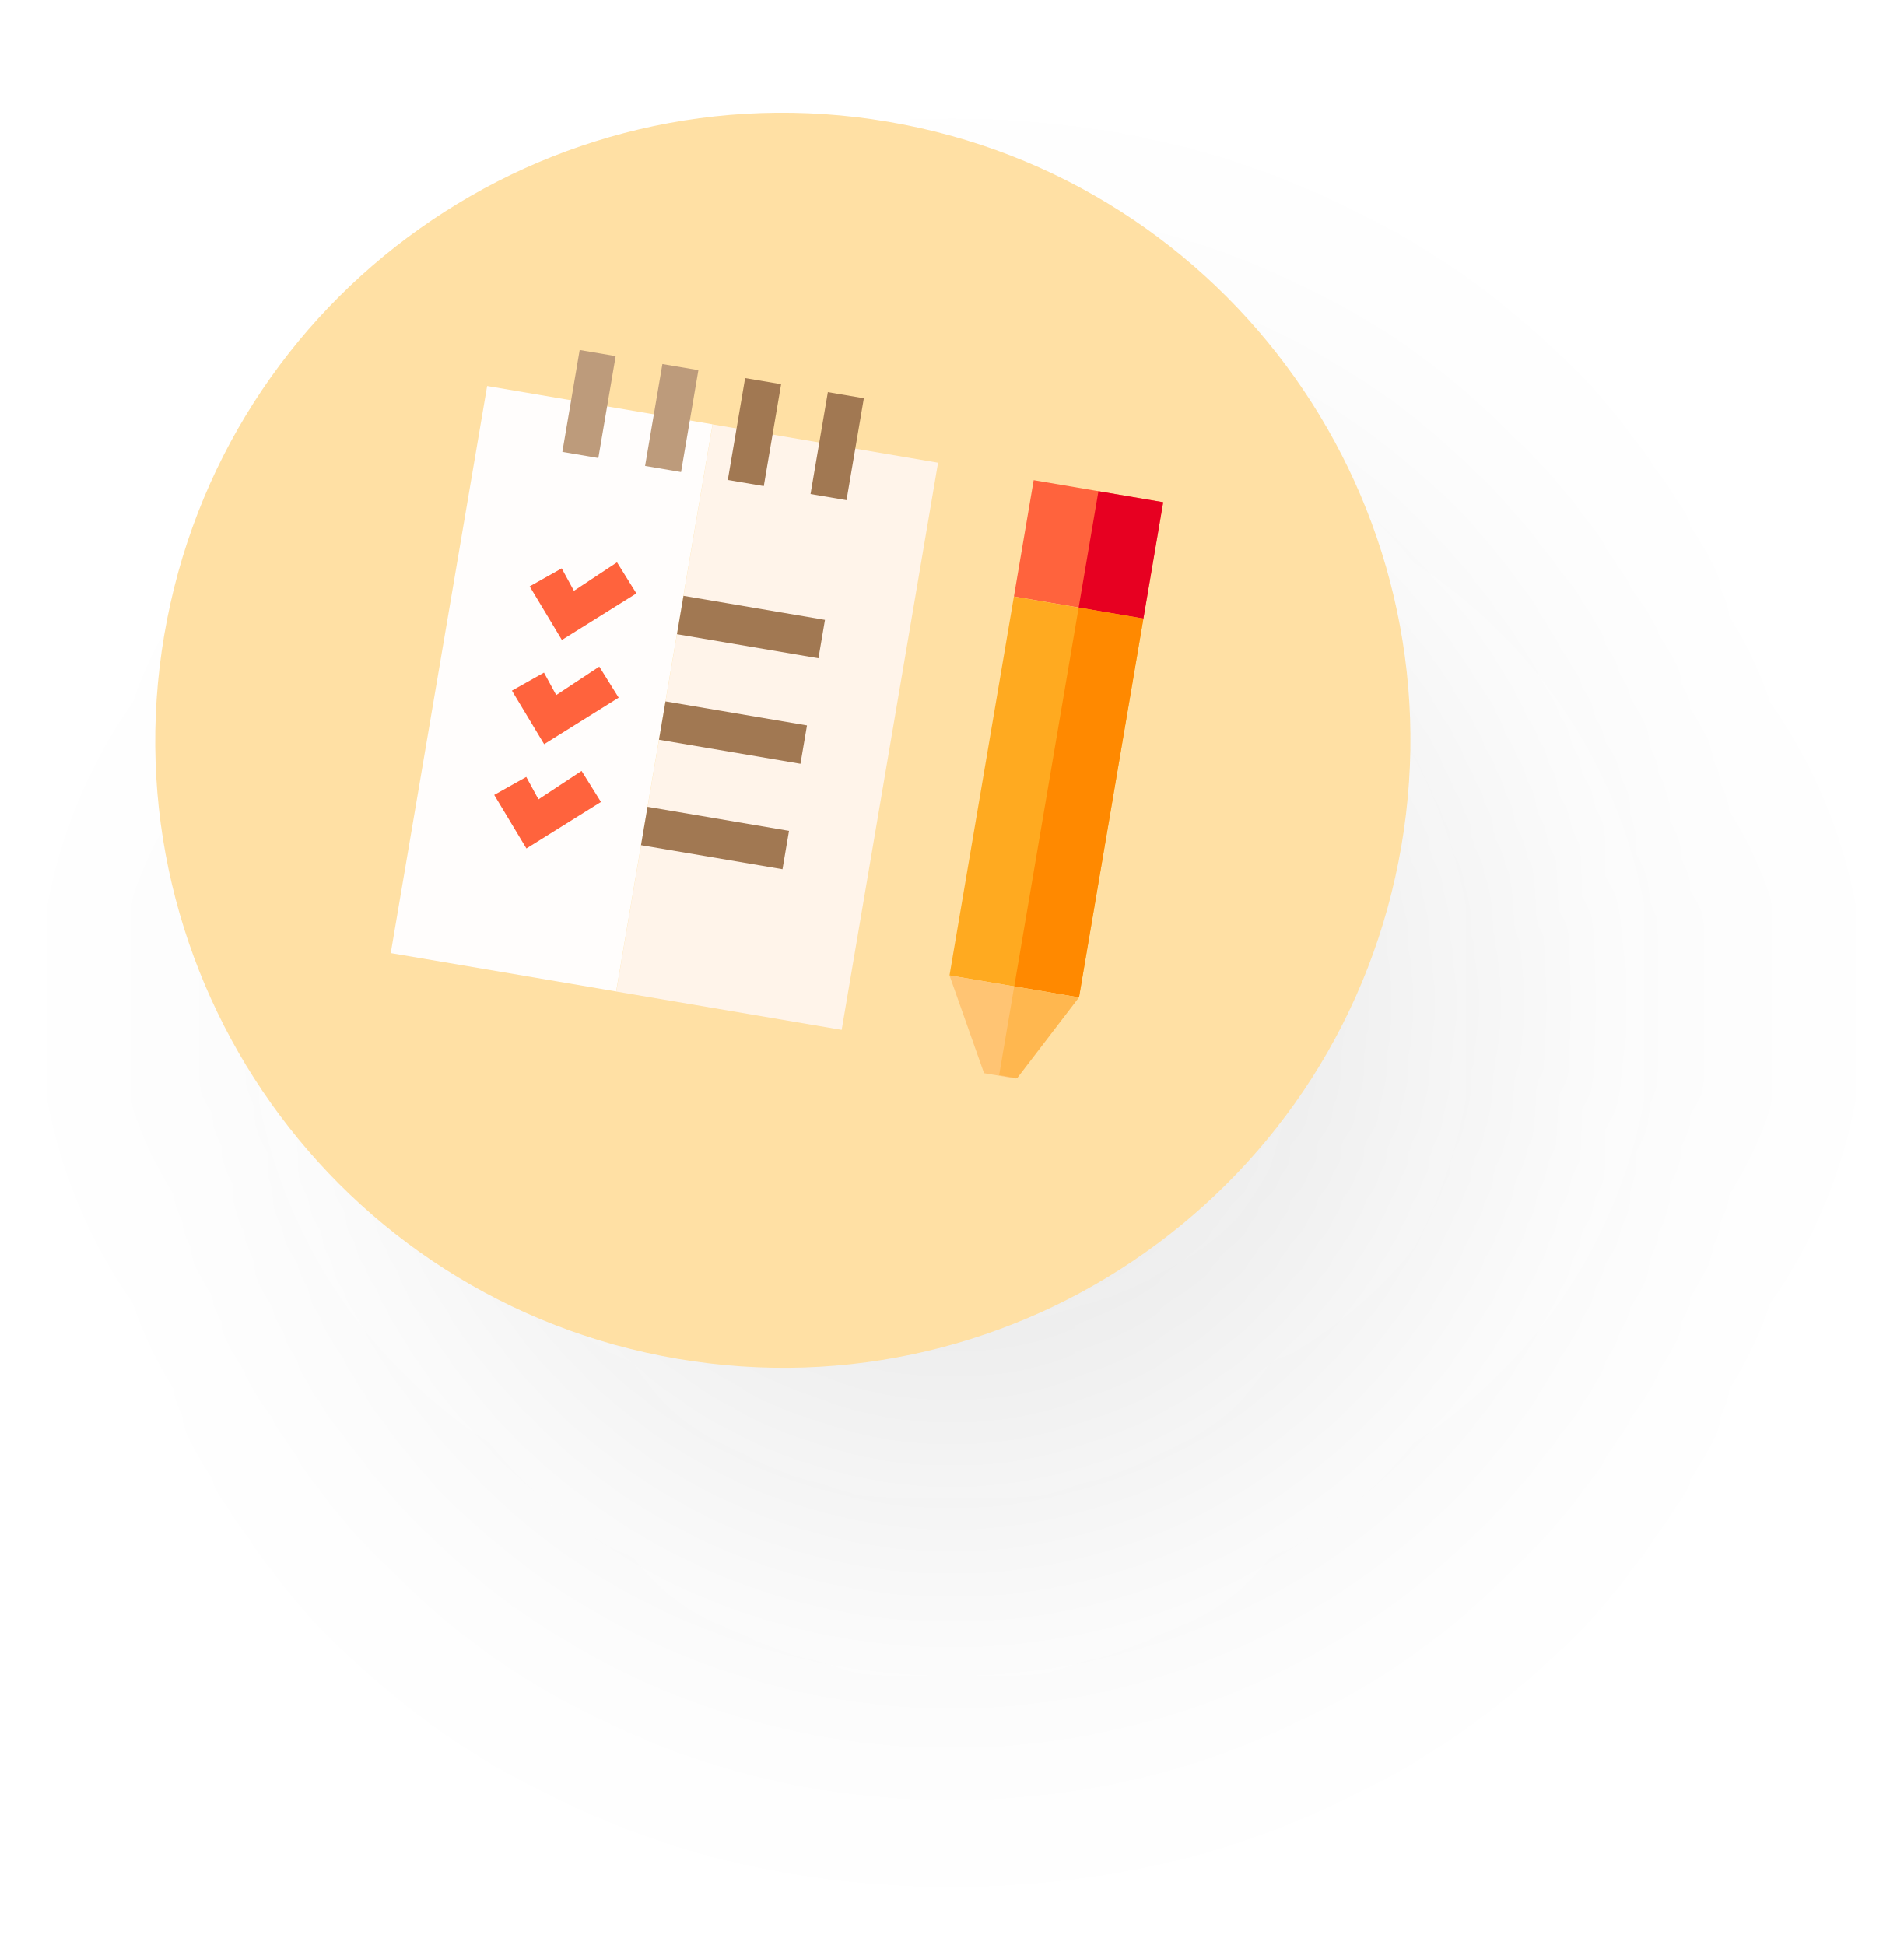
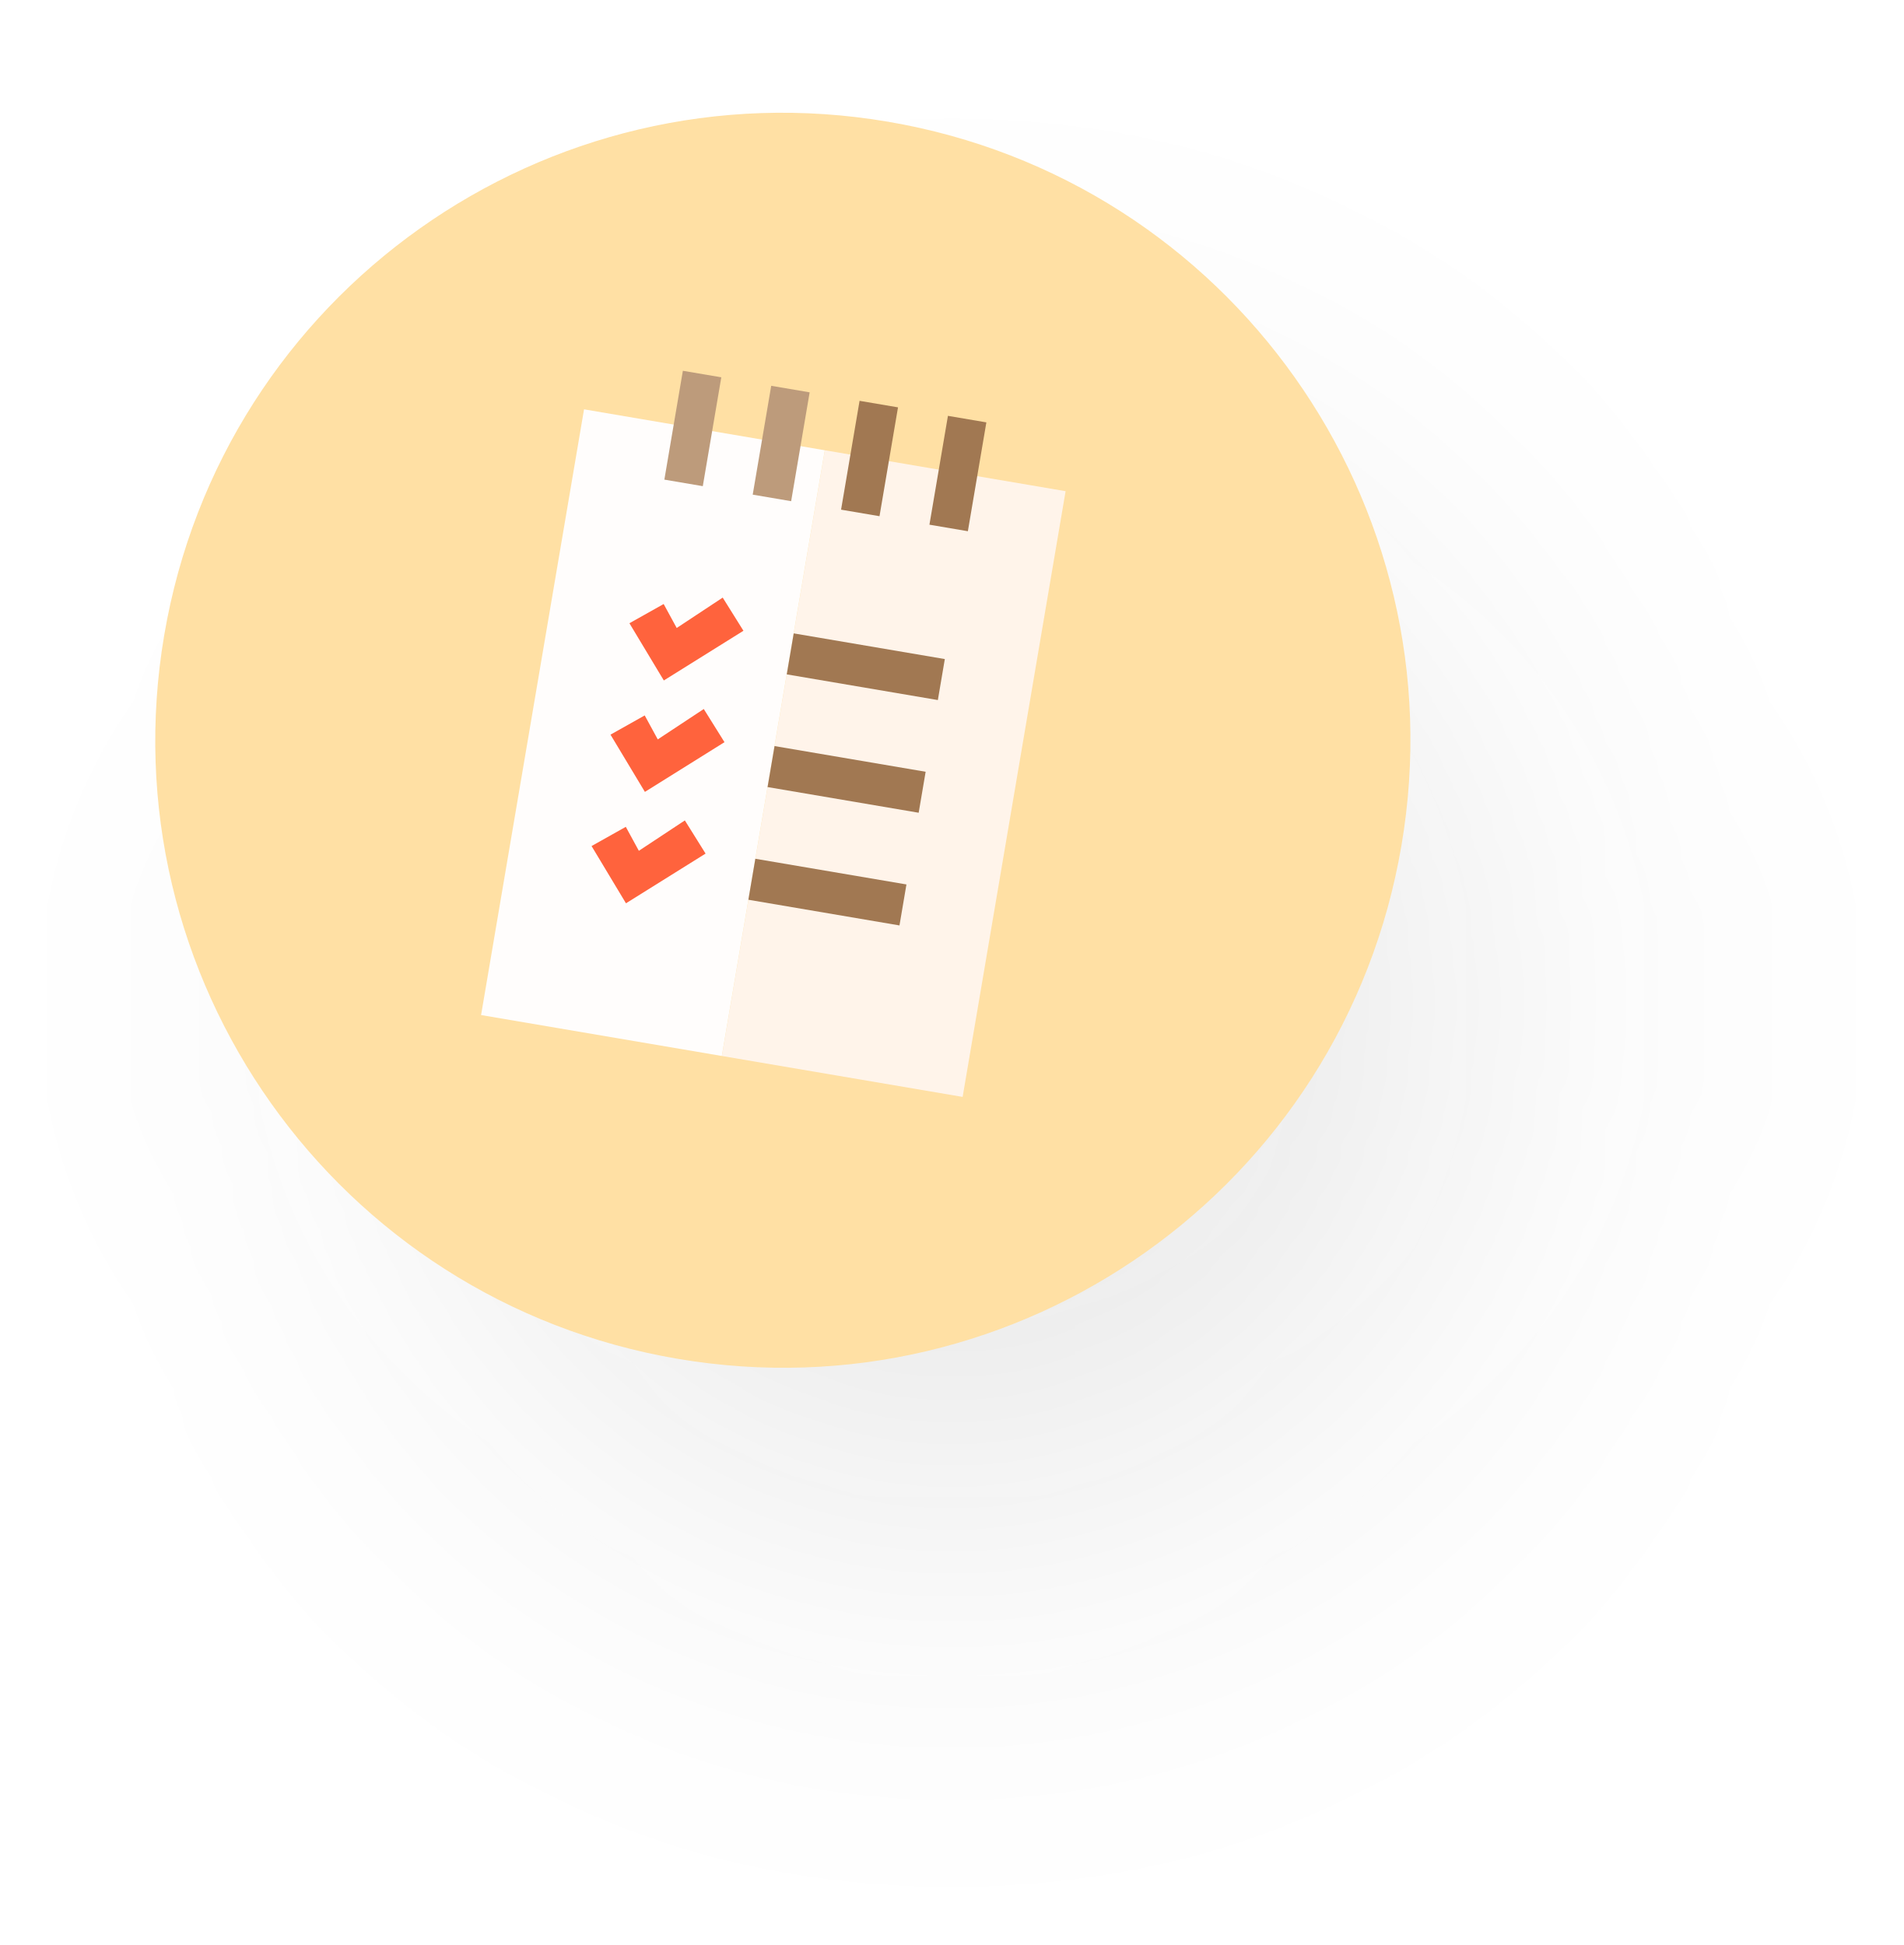
<svg xmlns="http://www.w3.org/2000/svg" width="91" height="93" viewBox="0 0 91 93" fill="none">
-   <g filter="url(#filter0_f_1312_115960)">
-     <ellipse rx="25" ry="25" transform="matrix(0.996624 0.0820529 -0.0820292 0.996634 45.4929 47.9475)" fill="#212121" fill-opacity="0.1" />
+   <g filter="url(#filter0_f_3448_1364)">
+     <ellipse rx="25" ry="25" transform="matrix(0.996624 0.082053 -0.0820292 0.996634 45.4924 47.9463)" fill="#212121" fill-opacity="0.1" />
  </g>
-   <ellipse rx="30" ry="30" transform="matrix(0.985853 0.16761 -0.167561 0.985862 37.4267 35.3971)" fill="#FFE0A4" />
-   <rect width="6.279" height="5.641" transform="matrix(0.985853 0.16761 -0.167561 0.985862 49.4189 22.9609)" fill="#FF633D" />
-   <rect width="6.279" height="18.375" transform="matrix(0.985853 0.16761 -0.167561 0.985862 48.4736 28.5234)" fill="#FFAA20" />
-   <rect width="3.14" height="5.641" transform="matrix(0.985853 0.16761 -0.167561 0.985862 52.5146 23.4883)" fill="#E70021" />
-   <rect width="3.14" height="18.375" transform="matrix(0.985853 0.16761 -0.167561 0.985862 51.5693 29.0469)" fill="#FF8900" />
-   <path d="M47.046 51.312L45.394 46.637L51.555 47.684L48.565 51.57L47.046 51.312Z" fill="#FFC473" />
-   <path d="M47.768 51.406L48.489 47.164L51.584 47.69L48.628 51.553L47.768 51.406Z" fill="#FFB74F" />
-   <rect width="10.931" height="27.505" transform="matrix(0.985853 0.16761 -0.167561 0.985862 34.0713 20.293)" fill="#FFF4EA" />
-   <rect width="10.931" height="27.505" transform="matrix(0.985853 0.16761 -0.167561 0.985862 23.29 18.457)" fill="#FFFDFC" />
-   <rect width="6.861" height="1.861" transform="matrix(0.985853 0.16761 -0.167561 0.985862 30.958 38.5781)" fill="#A17852" />
-   <rect width="6.861" height="1.861" transform="matrix(0.985853 0.16761 -0.167561 0.985862 31.8174 33.5352)" fill="#A17852" />
-   <rect width="6.861" height="1.861" transform="matrix(0.985853 0.16761 -0.167561 0.985862 32.6768 28.4883)" fill="#A17852" />
-   <rect width="1.745" height="4.943" transform="matrix(0.985853 0.16761 -0.167561 0.985862 27.7139 16.7344)" fill="#BD9B7B" />
-   <rect width="1.745" height="4.943" transform="matrix(0.985853 0.16761 -0.167561 0.985862 31.6689 17.4062)" fill="#BD9B7B" />
-   <rect width="1.745" height="4.943" transform="matrix(0.985853 0.16761 -0.167561 0.985862 35.624 18.0781)" fill="#A17852" />
-   <rect width="1.745" height="4.943" transform="matrix(0.985853 0.16761 -0.167561 0.985862 39.5791 18.75)" fill="#A17852" />
-   <path d="M27.439 28.249L26.855 27.176L25.323 28.036L26.863 30.599L30.426 28.373L29.499 26.888L27.439 28.249Z" fill="#FF633D" />
-   <path d="M26.592 33.233L26.007 32.16L24.475 33.021L26.015 35.583L29.578 33.357L28.651 31.873L26.592 33.233Z" fill="#FF633D" />
-   <path d="M25.744 38.221L25.16 37.149L23.628 38.009L25.168 40.571L28.731 38.346L27.804 36.861L25.744 38.221Z" fill="#FF633D" />
+   <ellipse rx="30" ry="30" transform="matrix(0.985853 0.16761 -0.167561 0.985862 37.4272 35.3958)" fill="#FFE0A4" />
+   <rect width="11.675" height="29.378" transform="matrix(0.985853 0.16761 -0.167561 0.985862 39.4355 21.5291)" fill="#FFF4EA" />
+   <rect width="11.675" height="29.378" transform="matrix(0.985853 0.16761 -0.167561 0.985862 27.9224 19.572)" fill="#FFFDFC" />
+   <rect width="7.328" height="1.988" transform="matrix(0.985853 0.16761 -0.167561 0.985862 36.1118 41.0615)" fill="#A17852" />
+   <rect width="7.328" height="1.988" transform="matrix(0.985853 0.16761 -0.167561 0.985862 37.0298 35.6733)" fill="#A17852" />
+   <rect width="7.328" height="1.988" transform="matrix(0.985853 0.16761 -0.167561 0.985862 37.9468 30.285)" fill="#A17852" />
+   <rect width="1.864" height="5.279" transform="matrix(0.985853 0.16761 -0.167561 0.985862 32.647 17.7289)" fill="#BD9B7B" />
+   <rect width="1.864" height="5.279" transform="matrix(0.985853 0.16761 -0.167561 0.985862 36.8711 18.4471)" fill="#BD9B7B" />
+   <rect width="1.864" height="5.279" transform="matrix(0.985853 0.16761 -0.167561 0.985862 41.0952 19.1653)" fill="#A17852" />
+   <rect width="1.864" height="5.279" transform="matrix(0.985853 0.16761 -0.167561 0.985862 45.3198 19.8835)" fill="#A17852" />
+   <path d="M32.353 30.027L31.729 28.881L30.092 29.8L31.737 32.536L35.543 30.16L34.552 28.574L32.353 30.027Z" fill="#FF633D" />
+   <path d="M31.447 35.354L30.823 34.208L29.187 35.127L30.832 37.864L34.637 35.487L33.647 33.901L31.447 35.354Z" fill="#FF633D" />
+   <path d="M30.543 40.681L29.919 39.535L28.282 40.454L29.927 43.191L33.733 40.814L32.742 39.228L30.543 40.681Z" fill="#FF633D" />
  <defs>
-     <filter id="filter0_f_1312_115960" x="0.492" y="2.946" width="90.002" height="90.003" filterUnits="userSpaceOnUse" color-interpolation-filters="sRGB">
+     <filter id="filter0_f_3448_1364" x="0.491" y="2.945" width="90.002" height="90.003" filterUnits="userSpaceOnUse" color-interpolation-filters="sRGB">
      <feFlood flood-opacity="0" result="BackgroundImageFix" />
      <feBlend mode="normal" in="SourceGraphic" in2="BackgroundImageFix" result="shape" />
-       <feGaussianBlur stdDeviation="10" result="effect1_foregroundBlur_1312_115960" />
+       <feGaussianBlur stdDeviation="10" result="effect1_foregroundBlur_3448_1364" />
    </filter>
  </defs>
</svg>
